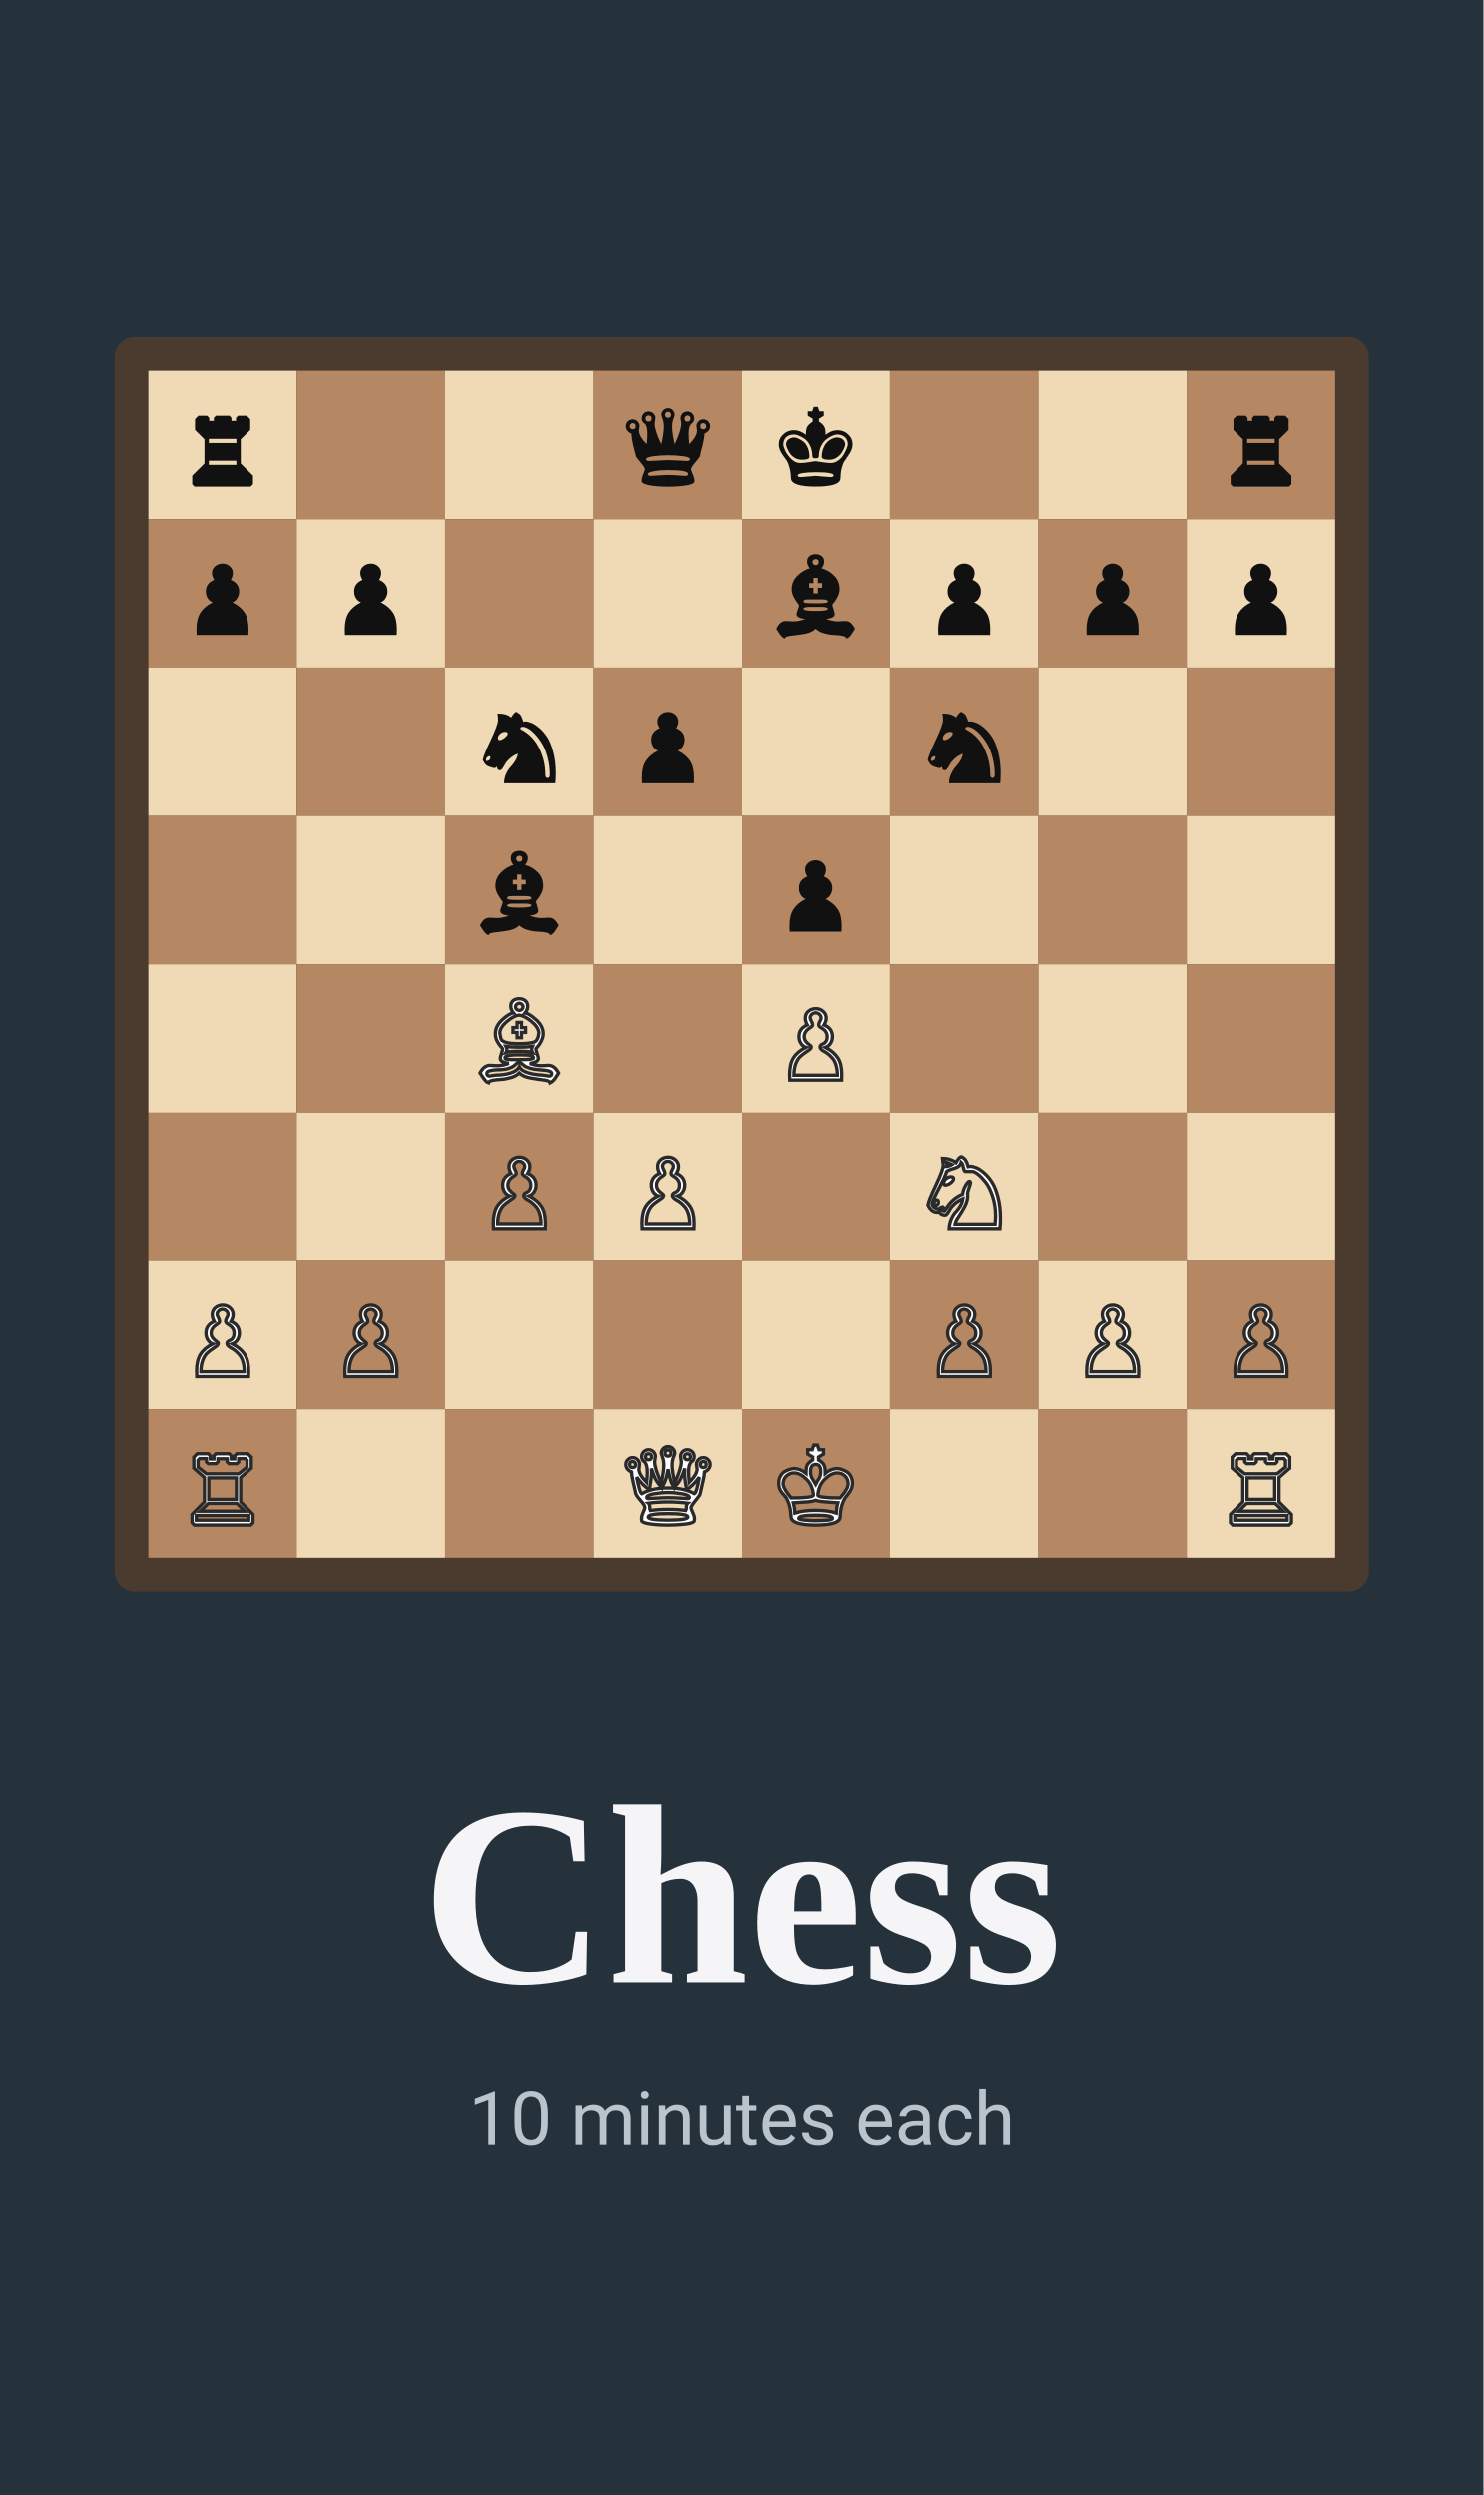
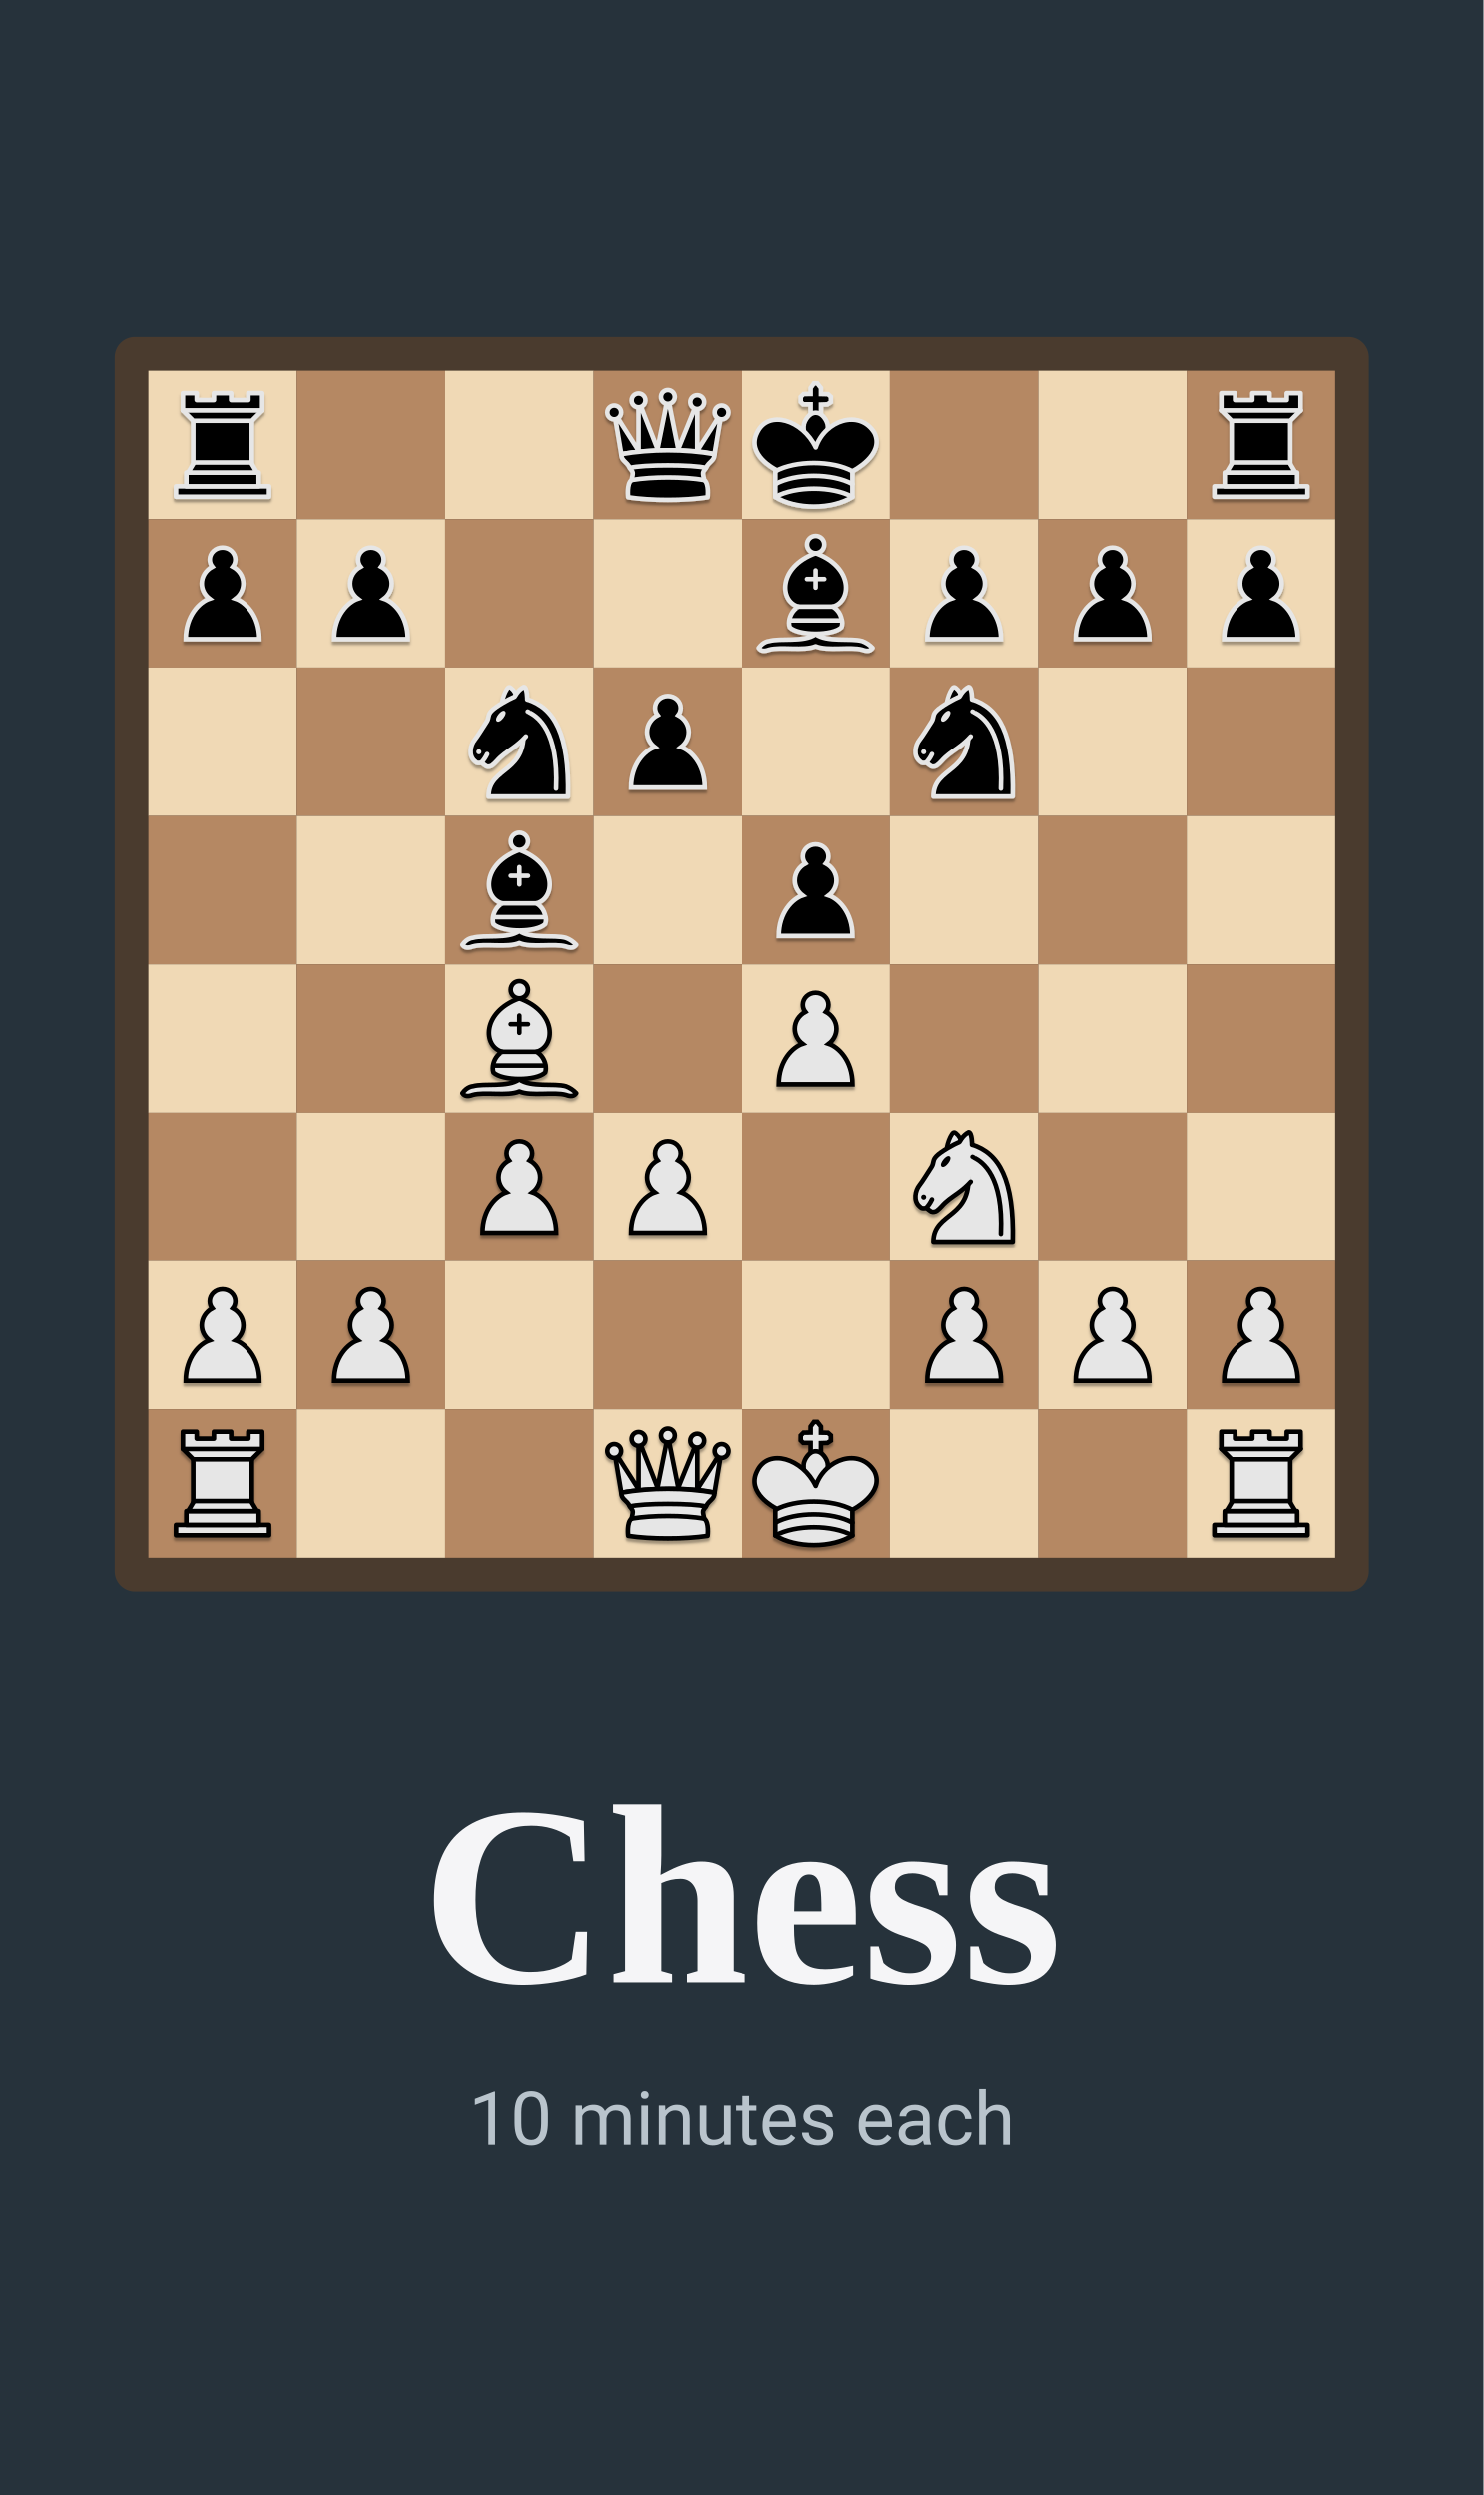
<svg xmlns="http://www.w3.org/2000/svg" viewBox="0 0 440 740" width="440" height="740" role="img" aria-label="Chess">
  <rect width="440" height="740" fill="#26323b" />
  <rect x="34" y="100" width="372" height="372" rx="6" fill="#4a3b2e" />
  <g>
    <rect x="44" y="110" width="44" height="44" fill="#f0d9b5" />
    <rect x="88" y="110" width="44" height="44" fill="#b58863" />
    <rect x="132" y="110" width="44" height="44" fill="#f0d9b5" />
    <rect x="176" y="110" width="44" height="44" fill="#b58863" />
    <rect x="220" y="110" width="44" height="44" fill="#f0d9b5" />
    <rect x="264" y="110" width="44" height="44" fill="#b58863" />
    <rect x="308" y="110" width="44" height="44" fill="#f0d9b5" />
    <rect x="352" y="110" width="44" height="44" fill="#b58863" />
    <rect x="44" y="154" width="44" height="44" fill="#b58863" />
    <rect x="88" y="154" width="44" height="44" fill="#f0d9b5" />
    <rect x="132" y="154" width="44" height="44" fill="#b58863" />
    <rect x="176" y="154" width="44" height="44" fill="#f0d9b5" />
    <rect x="220" y="154" width="44" height="44" fill="#b58863" />
    <rect x="264" y="154" width="44" height="44" fill="#f0d9b5" />
    <rect x="308" y="154" width="44" height="44" fill="#b58863" />
    <rect x="352" y="154" width="44" height="44" fill="#f0d9b5" />
    <rect x="44" y="198" width="44" height="44" fill="#f0d9b5" />
    <rect x="88" y="198" width="44" height="44" fill="#b58863" />
    <rect x="132" y="198" width="44" height="44" fill="#f0d9b5" />
    <rect x="176" y="198" width="44" height="44" fill="#b58863" />
    <rect x="220" y="198" width="44" height="44" fill="#f0d9b5" />
    <rect x="264" y="198" width="44" height="44" fill="#b58863" />
    <rect x="308" y="198" width="44" height="44" fill="#f0d9b5" />
    <rect x="352" y="198" width="44" height="44" fill="#b58863" />
    <rect x="44" y="242" width="44" height="44" fill="#b58863" />
    <rect x="88" y="242" width="44" height="44" fill="#f0d9b5" />
    <rect x="132" y="242" width="44" height="44" fill="#b58863" />
    <rect x="176" y="242" width="44" height="44" fill="#f0d9b5" />
    <rect x="220" y="242" width="44" height="44" fill="#b58863" />
    <rect x="264" y="242" width="44" height="44" fill="#f0d9b5" />
    <rect x="308" y="242" width="44" height="44" fill="#b58863" />
    <rect x="352" y="242" width="44" height="44" fill="#f0d9b5" />
    <rect x="44" y="286" width="44" height="44" fill="#f0d9b5" />
    <rect x="88" y="286" width="44" height="44" fill="#b58863" />
    <rect x="132" y="286" width="44" height="44" fill="#f0d9b5" />
    <rect x="176" y="286" width="44" height="44" fill="#b58863" />
    <rect x="220" y="286" width="44" height="44" fill="#f0d9b5" />
    <rect x="264" y="286" width="44" height="44" fill="#b58863" />
    <rect x="308" y="286" width="44" height="44" fill="#f0d9b5" />
    <rect x="352" y="286" width="44" height="44" fill="#b58863" />
    <rect x="44" y="330" width="44" height="44" fill="#b58863" />
    <rect x="88" y="330" width="44" height="44" fill="#f0d9b5" />
    <rect x="132" y="330" width="44" height="44" fill="#b58863" />
    <rect x="176" y="330" width="44" height="44" fill="#f0d9b5" />
    <rect x="220" y="330" width="44" height="44" fill="#b58863" />
    <rect x="264" y="330" width="44" height="44" fill="#f0d9b5" />
    <rect x="308" y="330" width="44" height="44" fill="#b58863" />
    <rect x="352" y="330" width="44" height="44" fill="#f0d9b5" />
    <rect x="44" y="374" width="44" height="44" fill="#f0d9b5" />
    <rect x="88" y="374" width="44" height="44" fill="#b58863" />
    <rect x="132" y="374" width="44" height="44" fill="#f0d9b5" />
    <rect x="176" y="374" width="44" height="44" fill="#b58863" />
    <rect x="220" y="374" width="44" height="44" fill="#f0d9b5" />
    <rect x="264" y="374" width="44" height="44" fill="#b58863" />
    <rect x="308" y="374" width="44" height="44" fill="#f0d9b5" />
    <rect x="352" y="374" width="44" height="44" fill="#b58863" />
    <rect x="44" y="418" width="44" height="44" fill="#b58863" />
    <rect x="88" y="418" width="44" height="44" fill="#f0d9b5" />
    <rect x="132" y="418" width="44" height="44" fill="#b58863" />
    <rect x="176" y="418" width="44" height="44" fill="#f0d9b5" />
    <rect x="220" y="418" width="44" height="44" fill="#b58863" />
    <rect x="264" y="418" width="44" height="44" fill="#f0d9b5" />
    <rect x="308" y="418" width="44" height="44" fill="#b58863" />
    <rect x="352" y="418" width="44" height="44" fill="#f0d9b5" />
  </g>
-   <g font-family="Georgia, 'Times New Roman', Times, serif" font-size="36" text-anchor="middle">
-     <g fill="#ffffff" stroke="#2a2a2a" stroke-width="1">
-       <text x="154" y="320.32">♗</text>
-       <text x="242" y="320.32">♙</text>
-       <text x="154" y="364.32">♙</text>
-       <text x="198" y="364.32">♙</text>
-       <text x="286" y="364.32">♘</text>
-       <text x="66" y="408.32">♙</text>
-       <text x="110" y="408.32">♙</text>
-       <text x="286" y="408.32">♙</text>
-       <text x="330" y="408.32">♙</text>
-       <text x="374" y="408.32">♙</text>
-       <text x="66" y="452.32">♖</text>
-       <text x="198" y="452.32">♕</text>
-       <text x="242" y="452.32">♔</text>
-       <text x="374" y="452.32">♖</text>
-     </g>
-     <g fill="#111111">
-       <text x="66" y="144.32">♜</text>
-       <text x="198" y="144.32">♛</text>
-       <text x="242" y="144.32">♚</text>
-       <text x="374" y="144.32">♜</text>
-       <text x="66" y="188.32">♟</text>
-       <text x="110" y="188.32">♟</text>
-       <text x="242" y="188.32">♝</text>
-       <text x="286" y="188.32">♟</text>
-       <text x="330" y="188.32">♟</text>
-       <text x="374" y="188.32">♟</text>
-       <text x="154" y="232.32">♞</text>
-       <text x="198" y="232.32">♟</text>
-       <text x="286" y="232.32">♞</text>
-       <text x="154" y="276.32">♝</text>
-       <text x="242" y="276.32">♟</text>
-     </g>
+   <defs>
+     <style>.wK-1,.wK-2{fill:#e6e6e6;stroke:#000;stroke-linecap:round;stroke-width:14px;}.wK-2{stroke-linejoin:round;}.wQ-1,.wQ-2{fill:#e6e6e6;stroke:#000;stroke-linejoin:round;stroke-width:14px;}.wQ-2{stroke-linecap:round;}.wR-1,.wR-2,.wR-3,.wR-4{fill:#e6e6e6;stroke:#000;stroke-width:14px;}.wR-1,.wR-2{stroke-linejoin:round;}.wR-2,.wR-4{stroke-linecap:round;}.wB-1,.wB-2{fill:#e6e6e6;stroke:#000;stroke-width:14px;}.wB-1{stroke-linejoin:round;}.wB-2{stroke-linecap:round;}.wN-1,.wN-2,.wN-5{fill:#e6e6e6;}.wN-1,.wN-2,.wN-3,.wN-4,.wN-5{stroke:#000;stroke-linecap:round;}.wN-1,.wN-2,.wN-3,.wN-4{stroke-linejoin:round;}.wN-1,.wN-5{stroke-width:14px;}.wN-2{stroke-width:13.25px;}.wN-3{stroke-width:5px;}.wN-4{stroke-width:8px;}.wP-1{fill:#e6e6e6;stroke:#000;stroke-linecap:round;stroke-width:14px;}.bK-1,.bK-2{stroke:#e6e6e6;stroke-linecap:round;stroke-width:14px;}.bK-2{stroke-linejoin:round;}.bQ-1{stroke:#e6e6e6;stroke-linecap:round;stroke-linejoin:round;stroke-width:14px;}.bR-1,.bR-2{stroke:#e6e6e6;stroke-linecap:round;stroke-width:14px;}.bR-1{stroke-linejoin:round;}.bB-1,.bB-2{stroke:#e6e6e6;stroke-linecap:round;stroke-width:14px;}.bB-1{stroke-linejoin:round;}.bN-1,.bN-2,.bN-3,.bN-4,.bN-5{stroke:#e6e6e6;stroke-linecap:round;}.bN-1,.bN-2,.bN-3,.bN-4{stroke-linejoin:round;}.bN-1,.bN-5{stroke-width:14px;}.bN-2{stroke-width:13.25px;}.bN-3,.bN-4{fill:#e6e6e6;}.bN-3{stroke-width:5px;}.bN-4{stroke-width:8px;}.bP-1{stroke:#e6e6e6;stroke-linecap:round;stroke-width:14px;}</style>
+     <filter id="shadow">
+       <feDropShadow dx="0" dy="1" stdDeviation="0.5" flood-opacity="0.35" />
+     </filter>
+     <symbol id="wK" viewBox="-33.17 -31.37 451 451">
+       <path class="wK-1" d="M192.67,85.17V22.48" />
+       <polygon class="wK-1" points="193.37 132.5 190.37 132.5 177.2 127.33 177.2 70.89 154.58 70.73 147.18 63.28 147.18 48.19 155.71 39.61 177.2 39.48 177.2 21.17 187.37 7 197.37 7 208.54 21.17 208.54 39.67 229.96 40.13 238.56 47.9 238.56 64.13 228.02 70.89 208.54 71.54 208.54 127.33 196.37 132.5 193.37 132.5" />
+       <path class="wK-1" d="M192.67,241.06s50.11-83.52,33.41-116.93c0,0-11.14-27.84-33.41-27.84s-33.41,27.84-33.41,27.84c-16.7,33.41,33.41,116.93,33.41,116.93" />
+       <path class="wK-2" d="M70.18,352c61.25,39,172.61,39,233.85,0v-78S404.25,224,370.84,157.15c-44.54-72.38-150.33-39-178.17,44.54v0C153.69,118.17,47.9,84.76,14.5,157.15-18.91,224,70.18,268.51,70.18,268.51Z" />
+       <path class="wK-2" d="M70.18,274.07c61.25-33.41,172.61-33.41,233.85,0" />
+       <path class="wK-2" d="M70.18,313c61.25-33.41,172.61-33.41,233.85,0" />
+       <path class="wK-2" d="M70.18,352c61.25-33.41,172.61-33.41,233.85,0" />
+     </symbol>
+     <symbol id="wQ" viewBox="-34.645 -51.675 451 451">
+       <path class="wQ-1" d="M49.39,201.81c89.07-15.72,220.06-15.72,282.93,0l21-125.75L279.93,191.33V44.62L222.29,186.09,190.85,28.9,159.42,186.09,101.78,39.38V191.33L28.43,76.06Z" />
+       <path class="wQ-1" d="M49.39,201.81c0,21,15.72,21,26.2,41.92,10.48,15.72,10.48,10.48,5.24,36.68-15.72,10.48-10.48,52.39-10.48,52.39,68.11,10.48,172.9,10.48,241,0,0,0,5.24-41.92-10.48-52.39-5.24-26.2-5.24-21,5.24-36.68,10.48-21,26.2-21,26.2-41.92C243.25,186.09,138.46,186.09,49.39,201.81Z" />
+       <path class="wQ-2" d="M75.59,243.72c36.68-10.48,193.86-10.48,230.54,0" />
+       <path class="wQ-2" d="M80.83,280.4c62.87-10.48,157.18-10.48,220.06,0" />
+       <path class="wQ-2" d="M48.92,75.11a21,21,0,1,1-21-21A21,21,0,0,1,48.92,75.11Z" />
+       <path class="wQ-2" d="M211.81,28a21,21,0,1,1-21-21A21,21,0,0,1,211.81,28Z" />
+       <path class="wQ-2" d="M374.71,75.11a21,21,0,1,1-21-21A21,21,0,0,1,374.71,75.11Z" />
+       <path class="wQ-2" d="M122.74,38.44a21,21,0,1,1-21-21A21,21,0,0,1,122.74,38.44Z" />
+       <path class="wQ-2" d="M300.88,43.68a21,21,0,1,1-21-21A21,21,0,0,1,300.88,43.68Z" />
+     </symbol>
+     <symbol id="wR" viewBox="-77.035 -61.315 451 451">
+       <path class="wR-1" d="M7,321.37H289.93V289.93H7Z" />
+       <path class="wR-1" d="M38.44,289.93V248H258.5v41.92Z" />
+       <path class="wR-1" d="M28,59.39V7H69.87V28h52.39V7h52.39V28h52.39V7H269V59.39" />
+       <path class="wR-2" d="M237.54,221.82,253.26,248H43.68l15.72-26.2" />
+       <path class="wR-3" d="M237.54,90.83V217.51H59.39V90.83" />
+       <path class="wR-2" d="M269,59.39,237.54,90.83H59.39L28,59.39" />
+       <path class="wR-4" d="M28,59.39H269" />
+     </symbol>
+     <symbol id="wB" viewBox="-45.595 -43.945 451 451">
+       <path class="wB-1" d="M38.44,326.61c35.52-10.16,105.94,4.51,141.47-21,35.52,25.46,105.94,10.79,141.47,21a83,83,0,0,1,31.44,21c-7.13,10.16-17.29,10.37-31.44,5.24-35.52-10.16-105.94,4.82-141.47-10.48-35.52,15.3-105.94.31-141.47,10.48-14.19,5.13-24.34,4.93-31.44-5.24C21.19,327.24,38.44,326.61,38.44,326.61Z" />
+       <path class="wB-1" d="M101.31,284.69c26.2,26.2,131,26.2,157.18,0,4.77-14.31.2-33.55-8.29-45.73a60.7,60.7,0,0,0-17.91-17.14c57.63-15.72,62.87-120.51-52.39-162.42-115.27,41.92-110,146.71-52.39,162.42-.77-.21-3.85,2.67-4.39,3.1a67.55,67.55,0,0,0-10,9.49C102.2,247.2,95.91,268.48,101.31,284.69Z" />
+       <path class="wB-1" d="M206.1,33.2A26.2,26.2,0,1,1,179.9,7,26.2,26.2,0,0,1,206.1,33.2Z" />
+       <path class="wB-2" d="M127.51,221.82H232.3m-131,41.92H258.5M179.9,111.79v52.39M153.71,138H206.1" />
+     </symbol>
+     <symbol id="wN" viewBox="-70.595 -52.025 451 451">
+       <path class="wN-1" d="M148.85,40.06c15.28,1.46,15.64.12,29,4.22C261,69.74,307,150.44,302.51,339.95h-241c0-94.31,124.8-68.11,103.84-220.06" />
+       <path class="wN-2" d="M102.69,51.39c2.65-12.69,7.79-27.94,15-38.65,1.5-2.25,3.34-4.6,5.8-5.11S128,8.5,129.87,10c9.25,7.32,15.66,18.62,17.68,31.13" />
+       <path class="wN-1" d="M174.86,157.33c-11.75,13.12-25.34,24.55-39.6,34.83-17.39,12.53-34.63,23.47-48.89,40.07a96.93,96.93,0,0,1-14.74,13.7c-3.74,2.76-12.24,4.6-16.83,2.17-3.63-1.93-9-6.56-12.07-9s-6.1-1.09-9.78-1c-7.75.17-7.84-.74-13.9-6.07-19-16.74-13-48.16.49-64.81,8.35-10.31,22.36-33.39,36.73-55.5,3.31-5.08,4.37-11.14,5.6-17,1.3-6.14,4.19-10.29,8.42-14.95,13.51-14.86,57-37.93,66.06-41.47,2.58-1,4.16-1.33,5.41-3.77a64.24,64.24,0,0,1,5-8c5.72-8,13-15.12,21.78-19.62,10.46.61,10.29,38.1,10.29,38.1" />
+       <path class="wN-1" d="M39.88,236.64a101.51,101.51,0,0,0,17.2-25.56" />
+       <path class="wN-3" d="M37.17,204.3a5.24,5.24,0,1,1-4.93-5.53A5.24,5.24,0,0,1,37.17,204.3Z" />
+       <path class="wN-4" d="M102.86,99c-5.39,6.8-11.6,10.86-13.87,9.07s.26-8.77,5.65-15.57,11.6-10.86,13.87-9.07S108.25,92.18,102.86,99Z" />
+       <path class="wN-5" d="M181.38,82.16s-3.68-2,3.12,1.44c26.37,13.44,89.89,56.25,81.94,232.22" />
+     </symbol>
+     <symbol id="wP" viewBox="-106.635 -79.365 451 451">
+       <path class="wP-1" d="M118.86,7C97.37,7,80,23.33,80,43.49a35.13,35.13,0,0,0,7.59,21.71c-19,10.22-31.91,29.29-31.91,51.27,0,18.52,9.14,35,23.44,45.89C49.9,172,7,213,7,285.27H230.73c0-72.26-42.9-113.22-72.08-122.9,14.3-10.86,23.44-27.37,23.44-45.89,0-22-12.94-41.06-31.91-51.27a35.13,35.13,0,0,0,7.59-21.71C157.77,23.33,140.36,7,118.86,7Z" />
+     </symbol>
+     <symbol id="bK" viewBox="-33.17 -31.37 451 451">
+       <path class="bK-1" d="M192.67,85.17V22.48" />
+       <polygon class="bK-1" points="193.37 132.5 190.37 132.5 177.2 127.33 177.2 70.89 154.58 70.73 147.18 63.28 147.18 48.19 155.71 39.61 177.2 39.48 177.2 21.17 187.37 7 197.37 7 208.54 21.17 208.54 39.67 229.96 40.13 238.56 47.9 238.56 64.13 228.02 70.89 208.54 71.54 208.54 127.33 196.37 132.5 193.37 132.5" />
+       <path class="bK-1" d="M192.67,241.06s50.11-83.52,33.41-116.93c0,0-11.14-27.84-33.41-27.84s-33.41,27.84-33.41,27.84c-16.7,33.41,33.41,116.93,33.41,116.93" />
+       <path class="bK-2" d="M70.18,352c61.25,39,172.61,39,233.85,0v-78S404.25,224,370.84,157.15c-44.54-72.38-150.33-39-178.17,44.54v0C153.69,118.17,47.9,84.76,14.5,157.15-18.91,224,70.18,268.51,70.18,268.51Z" />
+       <path class="bK-2" d="M70.18,274.07c61.25-33.41,172.61-33.41,233.85,0" />
+       <path class="bK-2" d="M70.18,313c61.25-33.41,172.61-33.41,233.85,0" />
+       <path class="bK-2" d="M70.18,352c61.25-33.41,172.61-33.41,233.85,0" />
+     </symbol>
+     <symbol id="bQ" viewBox="-34.645 -51.675 451 451">
+       <path class="bQ-1" d="M49.39,201.81c89.07-15.72,220.06-15.72,282.93,0l21-125.75L279.93,191.33V44.62L222.29,186.09,190.85,28.9,159.42,186.09,101.78,39.38V191.33L28.43,76.06Z" />
+       <path class="bQ-1" d="M49.39,201.81c0,21,15.72,21,26.2,41.92,10.48,15.72,10.48,10.48,5.24,36.68-15.72,10.48-10.48,52.39-10.48,52.39,68.11,10.48,172.9,10.48,241,0,0,0,5.24-41.92-10.48-52.39-5.24-26.2-5.24-21,5.24-36.68,10.48-21,26.2-21,26.2-41.92C243.25,186.09,138.46,186.09,49.39,201.81Z" />
+       <path class="bQ-1" d="M75.59,243.72c36.68-10.48,193.86-10.48,230.54,0" />
+       <path class="bQ-1" d="M80.83,280.4c62.87-10.48,157.18-10.48,220.06,0" />
+       <path class="bQ-1" d="M48.92,75.11a21,21,0,1,1-21-21A21,21,0,0,1,48.92,75.11Z" />
+       <path class="bQ-1" d="M211.81,28a21,21,0,1,1-21-21A21,21,0,0,1,211.81,28Z" />
+       <path class="bQ-1" d="M374.71,75.11a21,21,0,1,1-21-21A21,21,0,0,1,374.71,75.11Z" />
+       <path class="bQ-1" d="M122.74,38.44a21,21,0,1,1-21-21A21,21,0,0,1,122.74,38.44Z" />
+       <path class="bQ-1" d="M300.88,43.68a21,21,0,1,1-21-21A21,21,0,0,1,300.88,43.68Z" />
+     </symbol>
+     <symbol id="bR" viewBox="-77.035 -61.315 451 451">
+       <path class="bR-1" d="M7,321.37H289.93V289.93H7Z" />
+       <path class="bR-1" d="M38.44,289.93V248H258.5v41.92Z" />
+       <path class="bR-1" d="M28,59.39V7H69.87V28h52.39V7h52.39V28h52.39V7H269V59.39" />
+       <path class="bR-1" d="M237.54,221.82,253.26,248H43.68l15.72-26.2" />
+       <path class="bR-2" d="M237.54,90.83V217.51H59.39V90.83" />
+       <path class="bR-1" d="M269,59.39,237.54,90.83H59.39L28,59.39" />
+       <path class="bR-2" d="M28,59.39H269" />
+     </symbol>
+     <symbol id="bB" viewBox="-45.595 -43.945 451 451">
+       <path class="bB-1" d="M38.44,326.61c35.52-10.16,105.94,4.51,141.47-21,35.52,25.46,105.94,10.79,141.47,21a83,83,0,0,1,31.44,21c-7.13,10.16-17.29,10.37-31.44,5.24-35.52-10.16-105.94,4.82-141.47-10.48-35.52,15.3-105.94.31-141.47,10.48-14.19,5.13-24.34,4.93-31.44-5.24C21.19,327.24,38.44,326.61,38.44,326.61Z" />
+       <path class="bB-1" d="M101.31,284.69c26.2,26.2,131,26.2,157.18,0a39.44,39.44,0,0,0,2.33-12.42c0-6.21-1.88-12.29-3.58-18.2A49.78,49.78,0,0,0,251,240.14a64.27,64.27,0,0,0-16-16.52c-.34-.24-2.21-1.93-2.67-1.8,57.63-15.72,62.87-120.51-52.39-162.42-115.27,41.92-110,146.71-52.39,162.42-.79-.22-4,2.76-4.53,3.2a67.35,67.35,0,0,0-10.19,9.79C102,247.67,95.91,268.5,101.31,284.69Z" />
+       <path class="bB-1" d="M206.1,33.2A26.2,26.2,0,1,1,179.9,7,26.2,26.2,0,0,1,206.1,33.2Z" />
+       <path class="bB-2" d="M127.51,221.82H232.3m-131,41.92H258.5M179.9,111.79v52.39M153.71,138H206.1" />
+     </symbol>
+     <symbol id="bN" viewBox="-70.595 -52.025 451 451">
+       <path class="bN-1" d="M148.85,40.06c15.28,1.46,15.64.12,29,4.22C261,69.74,307,150.44,302.51,339.95h-241c0-94.31,124.8-68.11,103.84-220.06" />
+       <path class="bN-2" d="M102.69,51.39c2.65-12.69,7.79-27.94,15-38.65,1.5-2.25,3.34-4.6,5.8-5.11S128,8.5,129.87,10c9.25,7.32,15.66,18.62,17.68,31.13" />
+       <path class="bN-1" d="M174.86,157.33c-11.75,13.12-25.34,24.55-39.6,34.83-17.39,12.53-34.63,23.47-48.89,40.07a96.93,96.93,0,0,1-14.74,13.7c-3.74,2.76-12.24,4.6-16.83,2.17-3.63-1.93-9-6.56-12.07-9s-6.1-1.09-9.78-1c-7.75.17-7.84-.74-13.9-6.07-19-16.74-13-48.16.49-64.81,8.35-10.31,22.36-33.39,36.73-55.5,3.31-5.08,4.37-11.14,5.6-17,1.3-6.14,4.19-10.29,8.42-14.95,13.51-14.86,57-37.93,66.06-41.47,2.58-1,4.16-1.33,5.41-3.77a64.24,64.24,0,0,1,5-8c5.72-8,13-15.12,21.78-19.62,10.46.61,10.29,38.1,10.29,38.1" />
+       <path class="bN-1" d="M39.88,236.64a101.51,101.51,0,0,0,17.2-25.56" />
+       <path class="bN-3" d="M37.17,204.3a5.24,5.24,0,1,1-4.93-5.53A5.24,5.24,0,0,1,37.17,204.3Z" />
+       <path class="bN-4" d="M102.86,99c-5.39,6.8-11.6,10.86-13.87,9.07s.26-8.77,5.65-15.57,11.6-10.86,13.87-9.07S108.25,92.18,102.86,99Z" />
+       <path class="bN-5" d="M181.38,82.16s-3.68-2,3.12,1.44c26.37,13.44,89.89,56.25,81.94,232.22" />
+     </symbol>
+     <symbol id="bP" viewBox="-106.635 -79.365 451 451">
+       <path class="bP-1" d="M118.86,7C97.37,7,80,23.33,80,43.49a35.13,35.13,0,0,0,7.59,21.71c-19,10.22-31.91,29.29-31.91,51.27,0,18.52,9.14,35,23.44,45.89C49.9,172,7,213,7,285.27H230.73c0-72.26-42.9-113.22-72.08-122.9,14.3-10.86,23.44-27.37,23.44-45.89,0-22-12.94-41.06-31.91-51.27a35.13,35.13,0,0,0,7.59-21.71C157.77,23.33,140.36,7,118.86,7Z" />
+     </symbol>
+   </defs>
+   <g filter="url(#shadow)">
+     <use href="#wB" x="132" y="286" width="44" height="44" />
+     <use href="#wP" x="220" y="286" width="44" height="44" />
+     <use href="#wP" x="132" y="330" width="44" height="44" />
+     <use href="#wP" x="176" y="330" width="44" height="44" />
+     <use href="#wN" x="264" y="330" width="44" height="44" />
+     <use href="#wP" x="44" y="374" width="44" height="44" />
+     <use href="#wP" x="88" y="374" width="44" height="44" />
+     <use href="#wP" x="264" y="374" width="44" height="44" />
+     <use href="#wP" x="308" y="374" width="44" height="44" />
+     <use href="#wP" x="352" y="374" width="44" height="44" />
+     <use href="#wR" x="44" y="418" width="44" height="44" />
+     <use href="#wQ" x="176" y="418" width="44" height="44" />
+     <use href="#wK" x="220" y="418" width="44" height="44" />
+     <use href="#wR" x="352" y="418" width="44" height="44" />
+     <use href="#bR" x="44" y="110" width="44" height="44" />
+     <use href="#bQ" x="176" y="110" width="44" height="44" />
+     <use href="#bK" x="220" y="110" width="44" height="44" />
+     <use href="#bR" x="352" y="110" width="44" height="44" />
+     <use href="#bP" x="44" y="154" width="44" height="44" />
+     <use href="#bP" x="88" y="154" width="44" height="44" />
+     <use href="#bB" x="220" y="154" width="44" height="44" />
+     <use href="#bP" x="264" y="154" width="44" height="44" />
+     <use href="#bP" x="308" y="154" width="44" height="44" />
+     <use href="#bP" x="352" y="154" width="44" height="44" />
+     <use href="#bN" x="132" y="198" width="44" height="44" />
+     <use href="#bP" x="176" y="198" width="44" height="44" />
+     <use href="#bN" x="264" y="198" width="44" height="44" />
+     <use href="#bB" x="132" y="242" width="44" height="44" />
+     <use href="#bP" x="220" y="242" width="44" height="44" />
  </g>
  <text x="220" y="588" font-family="Georgia, 'Times New Roman', Times, serif" font-size="76" font-weight="bold" fill="#f5f5f7" text-anchor="middle">Chess</text>
  <text x="220" y="636" font-family="system-ui, -apple-system, 'Segoe UI', Roboto, Helvetica, Arial, sans-serif" font-size="22" fill="#b9c4cc" text-anchor="middle">10 minutes each</text>
</svg>
